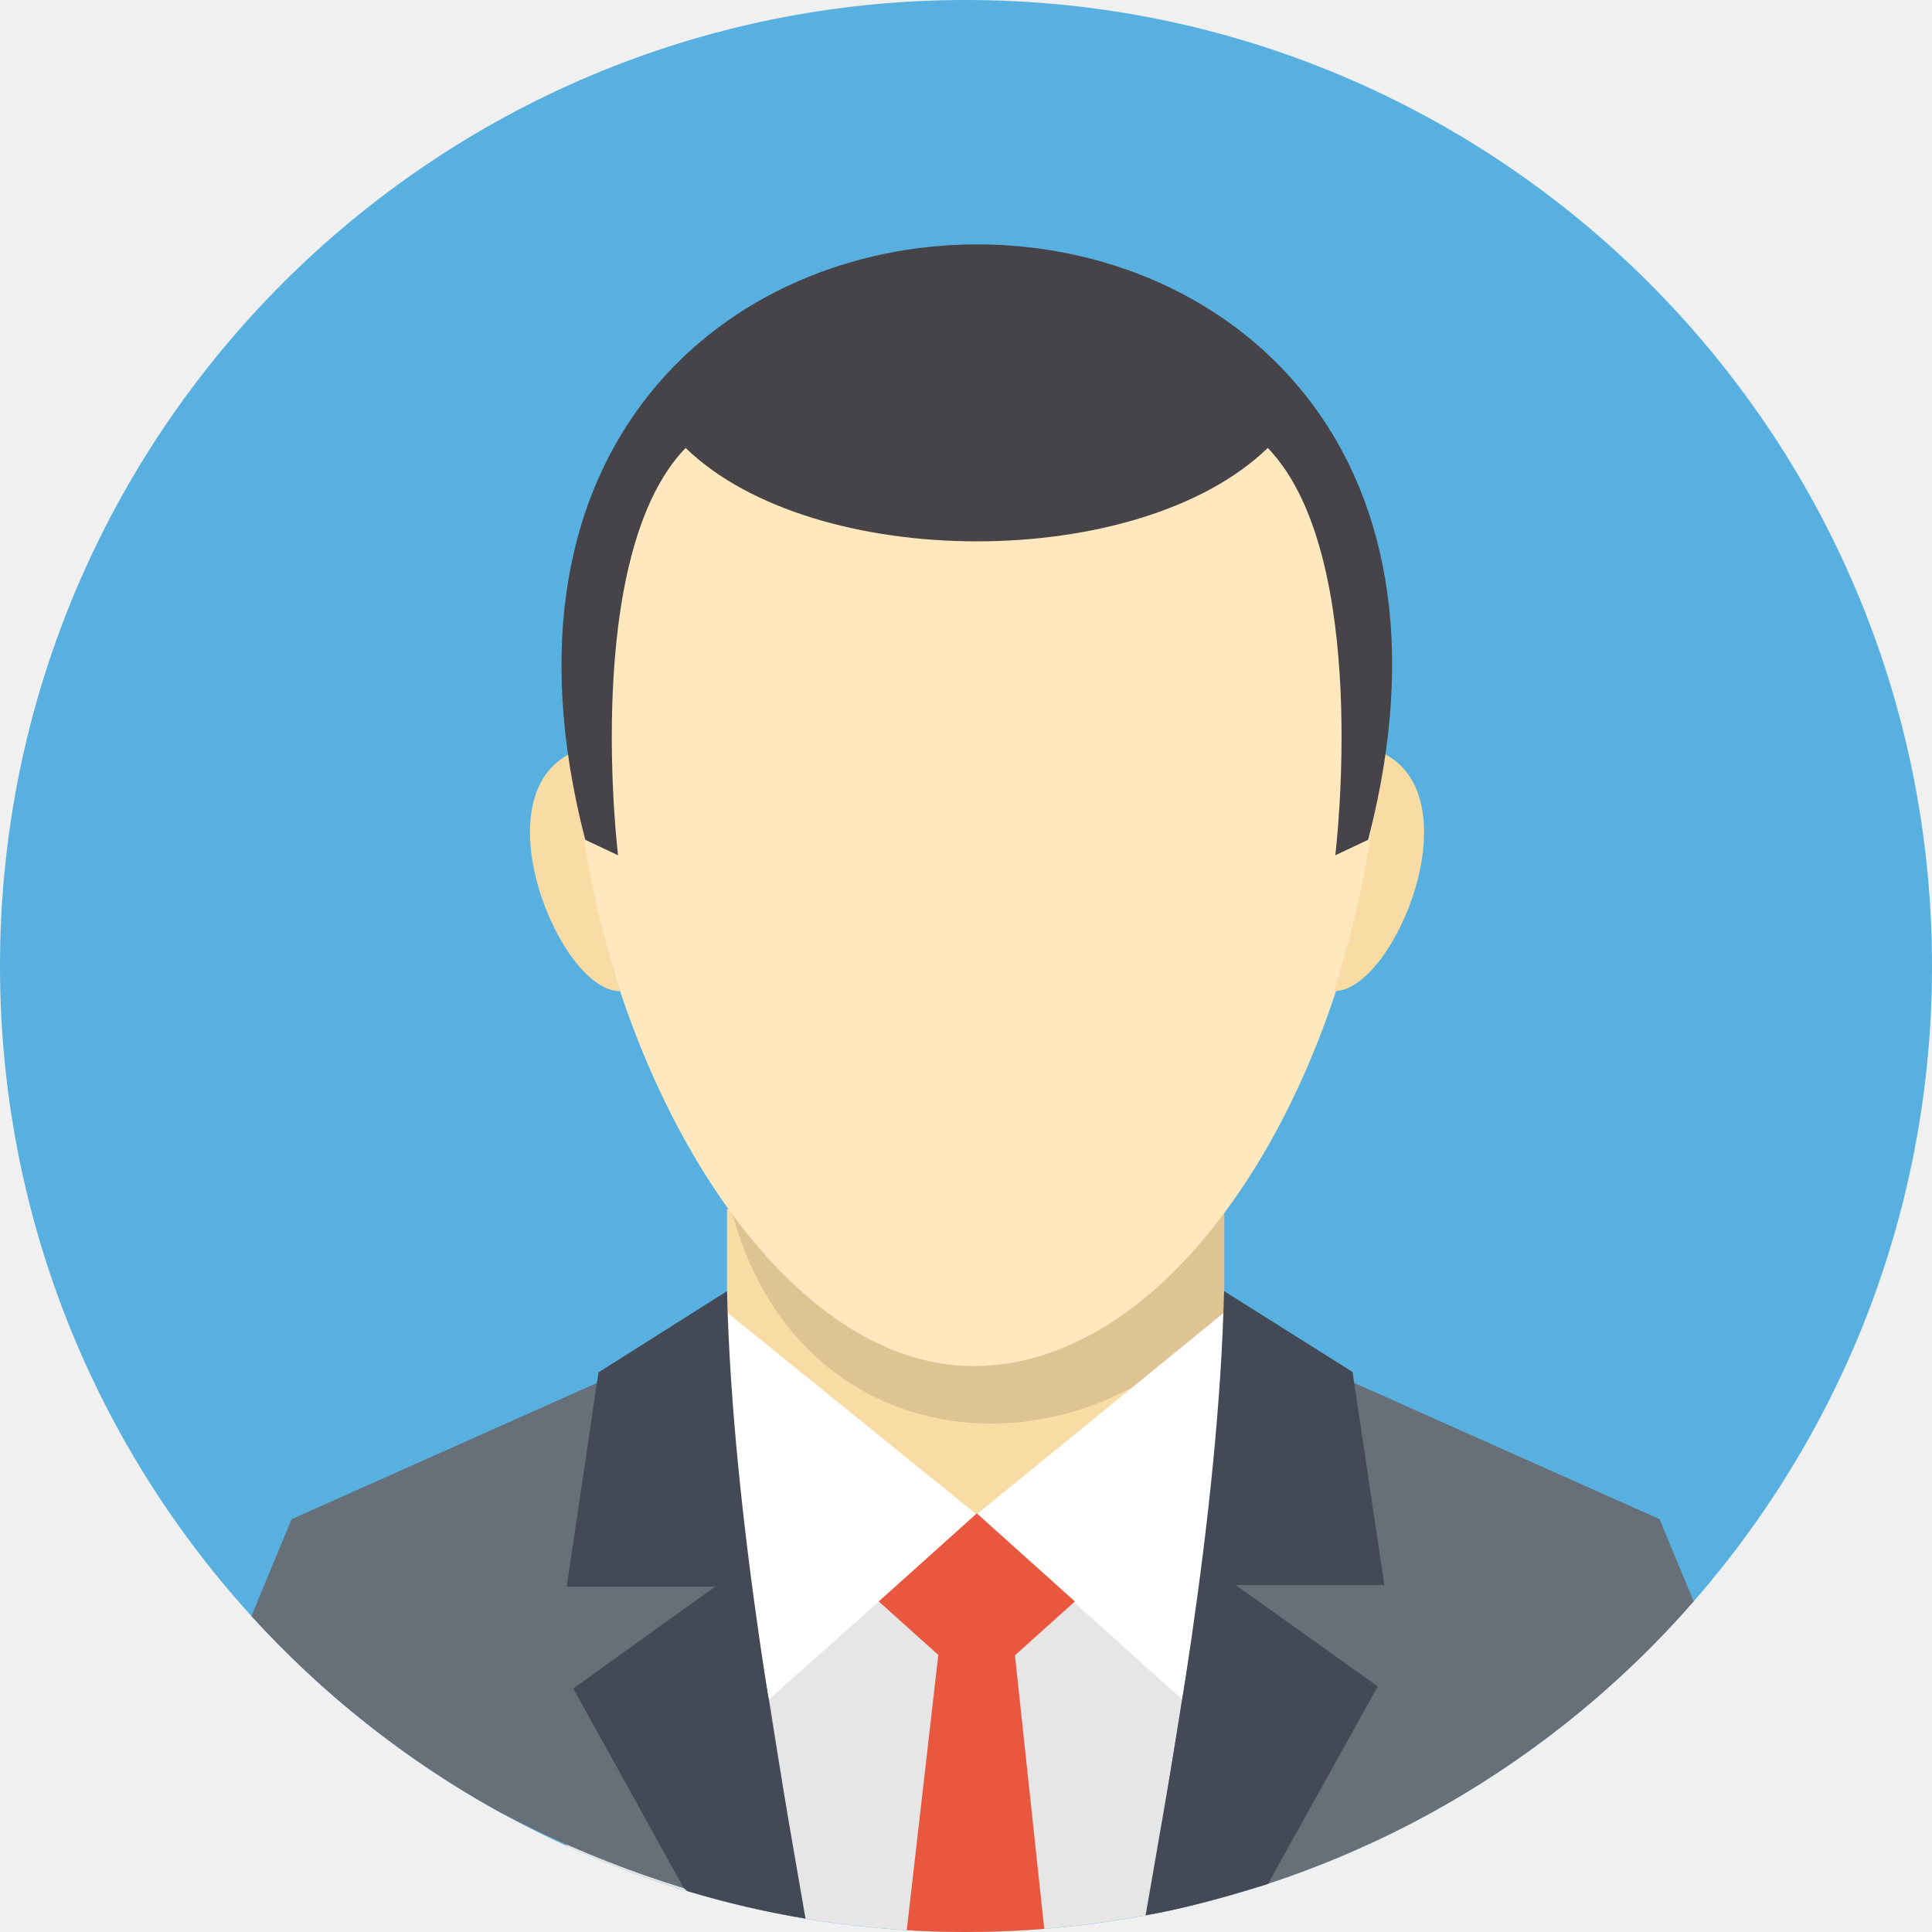
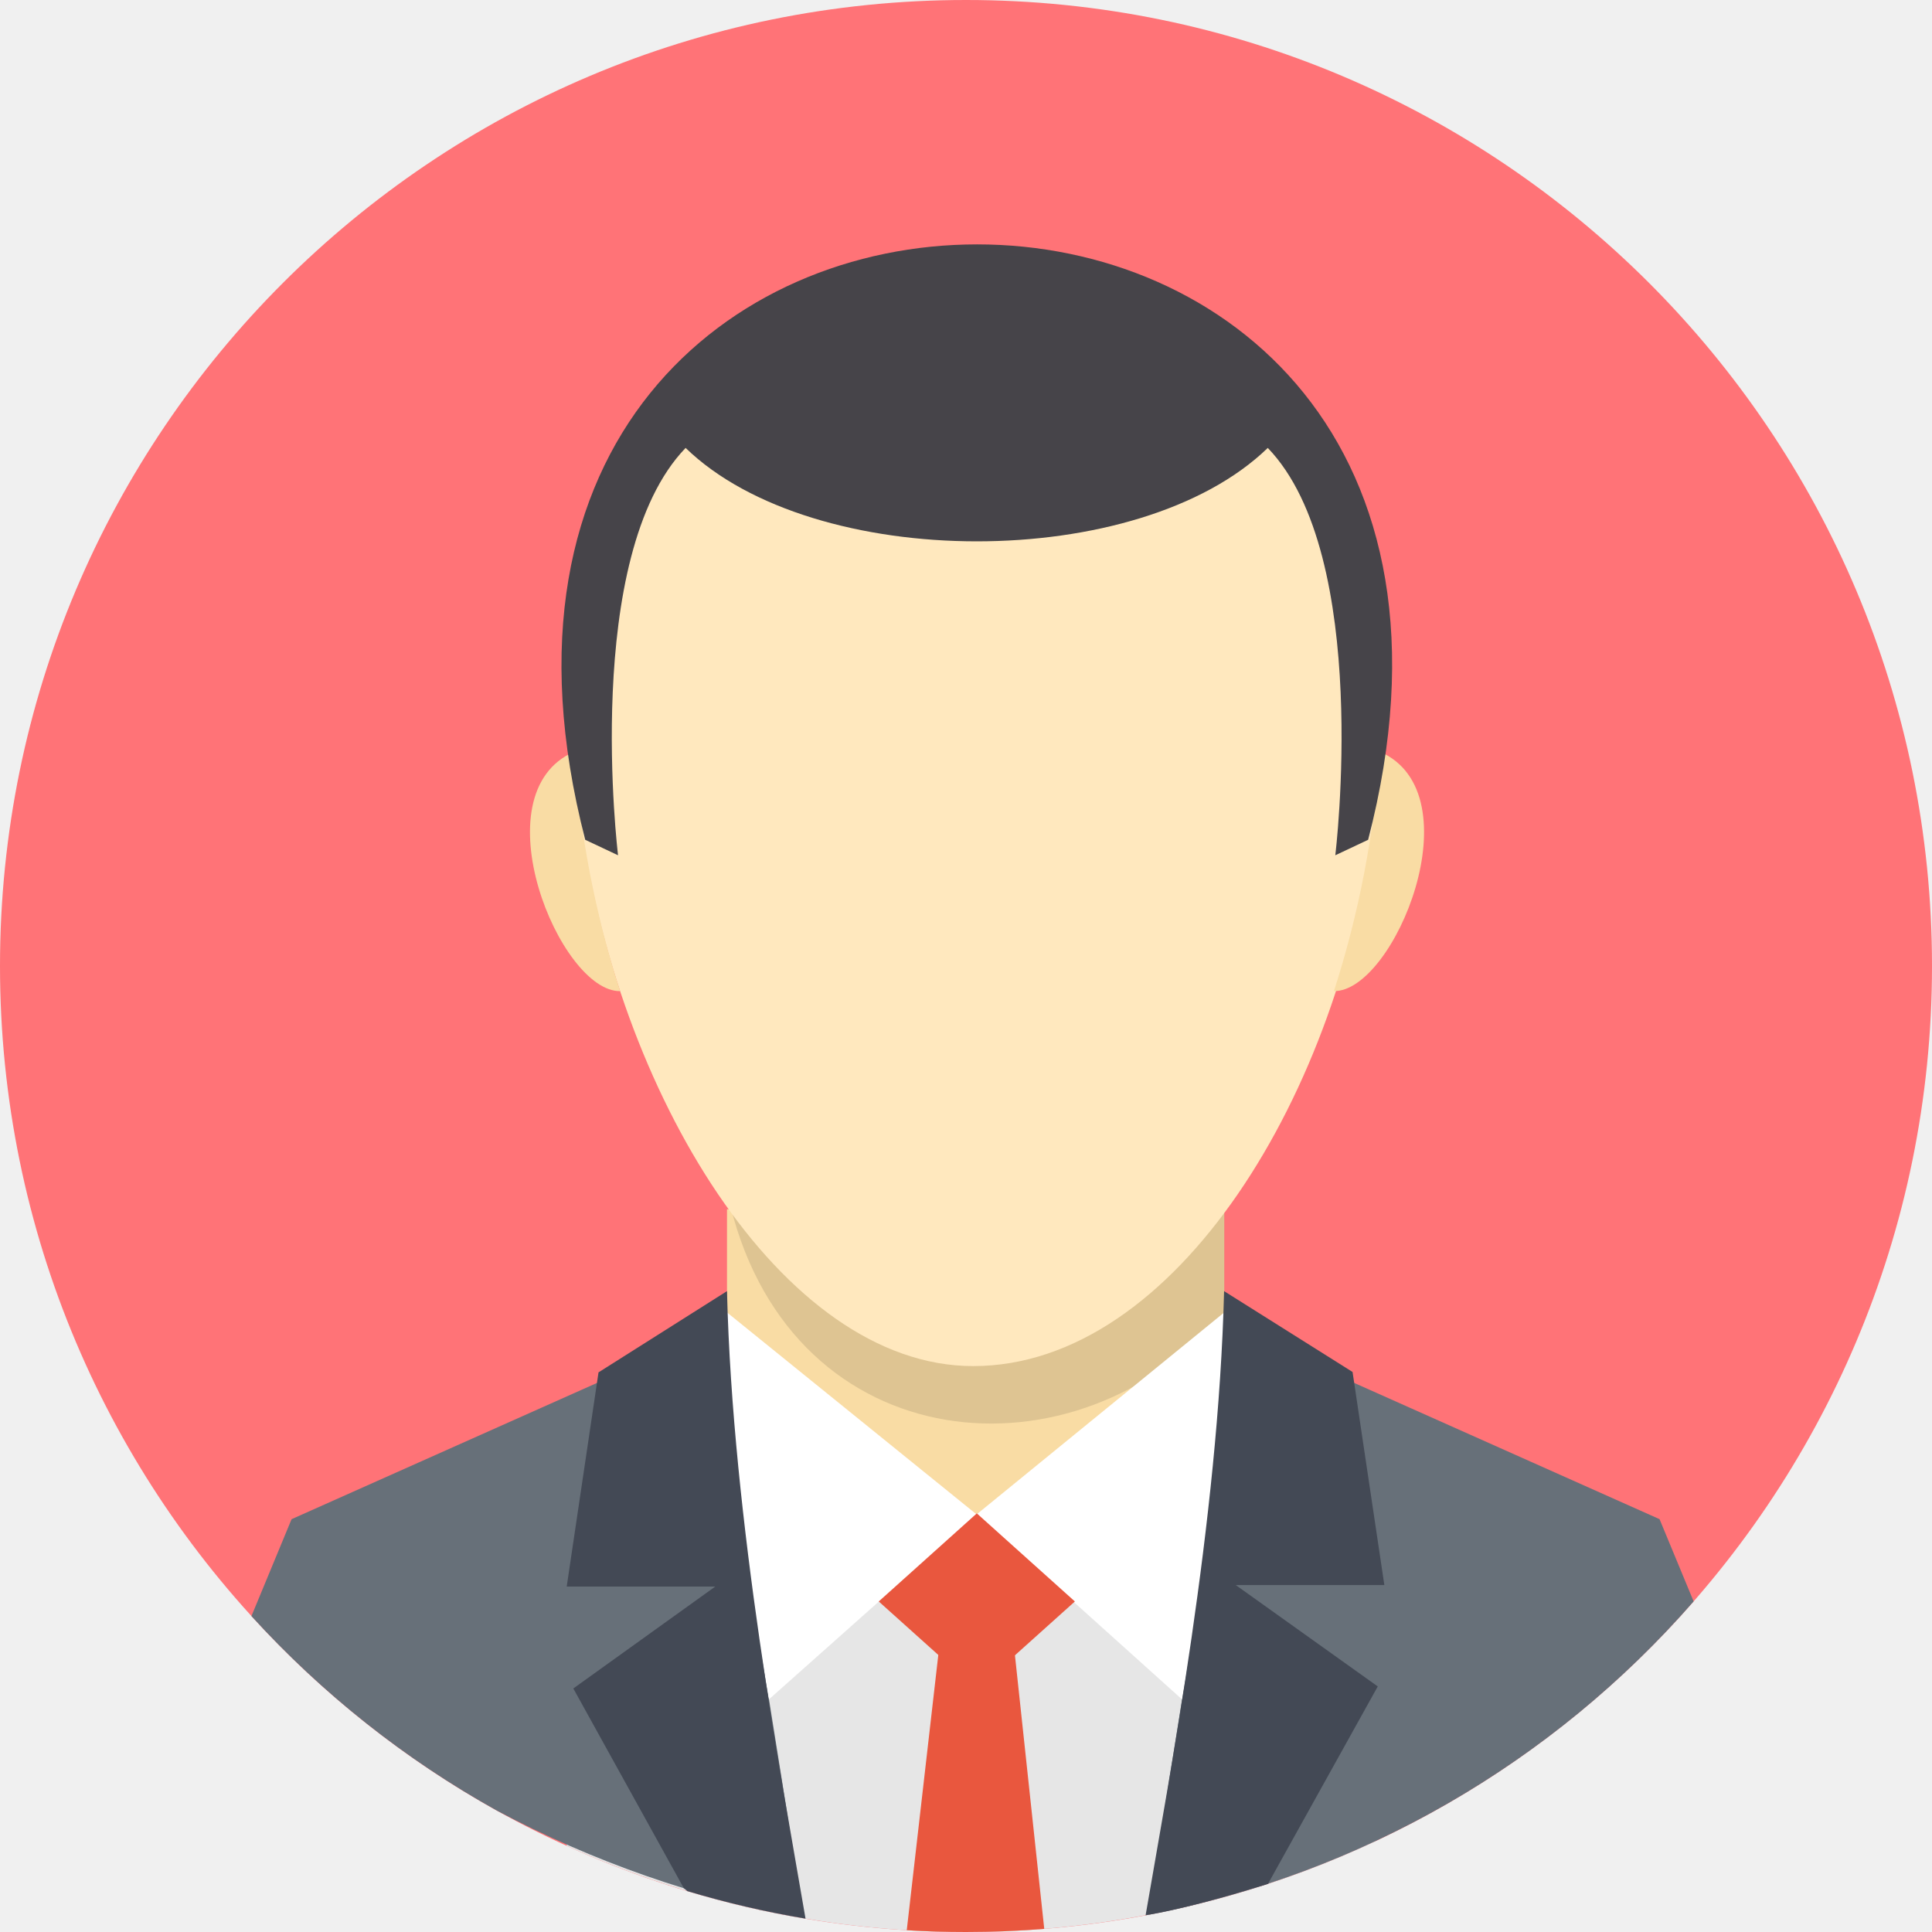
<svg xmlns="http://www.w3.org/2000/svg" width="70px" height="70px" viewBox="0 0 61.8 61.8">
  <g data-name="Layer 2" id="Layer_2">
    <g data-name="—ÎÓÈ 1" id="_ÎÓÈ_1">
-       <circle cx="30.9" cy="30.9" fill="#58b0e0" r="30.9" />
+       <circle cx="30.9" cy="30.9" fill="#FF7377" r="30.9" />
      <path d="M23.255 38.68l15.907.121v12.918l-15.907-.121V38.68z" fill="#f9dca4" fill-rule="evenodd" />
      <path d="M43.971 58.905a30.967 30.967 0 0 1-25.843.14V48.417H43.97z" fill="#e6e6e6" fill-rule="evenodd" />
      <path d="M33.403 61.7q-1.238.099-2.503.1-.955 0-1.895-.057l1.03-8.988h2.41z" fill="#e9573e" fill-rule="evenodd" />
      <path d="M25.657 61.332A34.072 34.072 0 0 1 15.9 57.92a31.033 31.033 0 0 1-7.857-6.225l1.284-3.1 13.925-6.212c0 5.212 1.711 13.482 2.405 18.95z" fill="#677079" fill-rule="evenodd" />
      <path d="M39.165 38.759v3.231c-4.732 5.527-13.773 4.745-15.8-3.412z" fill-rule="evenodd" opacity="0.11" />
      <path d="M31.129 8.432c21.281 0 12.987 35.266 0 35.266-12.267 0-21.281-35.266 0-35.266z" fill="#ffe8be" fill-rule="evenodd" />
      <path d="M18.365 24.046c-3.07 1.339-.46 7.686 1.472 7.658a31.972 31.972 0 0 1-1.472-7.659z" fill="#f9dca4" fill-rule="evenodd" />
      <path d="M44.14 24.045c3.07 1.339.46 7.687-1.471 7.658a31.993 31.993 0 0 0 1.471-7.658z" fill="#f9dca4" fill-rule="evenodd" />
      <path d="M21.931 14.328c-3.334 3.458-2.161 13.03-2.161 13.03l-1.05-.495c-6.554-25.394 31.634-25.395 25.043 0l-1.05.495s1.174-9.572-2.16-13.03c-4.119 3.995-14.526 3.974-18.622 0z" fill="#464449" fill-rule="evenodd" />
      <path d="M36.767 61.243a30.863 30.863 0 0 0 17.408-10.018l-1.09-2.631-13.924-6.212c0 5.212-1.7 13.393-2.394 18.861z" fill="#677079" fill-rule="evenodd" />
      <path d="M39.162 41.98l-7.926 6.465 6.573 5.913s1.752-9.704 1.353-12.378z" fill="#ffffff" fill-rule="evenodd" />
      <path d="M23.253 41.98l7.989 6.465-6.645 5.913s-1.746-9.704-1.344-12.378z" fill="#ffffff" fill-rule="evenodd" />
      <path d="M28.109 51.227l3.137-2.818 3.137 2.818-3.137 2.817-3.137-2.817z" fill="#e9573e" fill-rule="evenodd" />
      <path d="M25.767 61.373a30.815 30.815 0 0 1-3.779-.88 2.652 2.652 0 0 1-.114-.093l-3.535-6.39 4.541-3.26h-4.752l1.017-6.851 4.11-2.599c.178 7.37 1.759 15.656 2.512 20.073z" fill="#434955" fill-rule="evenodd" />
      <path d="M36.645 61.266c.588-.098 1.17-.234 1.747-.384.682-.177 1.36-.377 2.034-.579l.134-.043 3.511-6.315-4.541-3.242h4.752l-1.017-6.817-4.11-2.586c-.178 7.332-1.758 15.571-2.51 19.966z" fill="#434955" fill-rule="evenodd" />
    </g>
  </g>
</svg>
